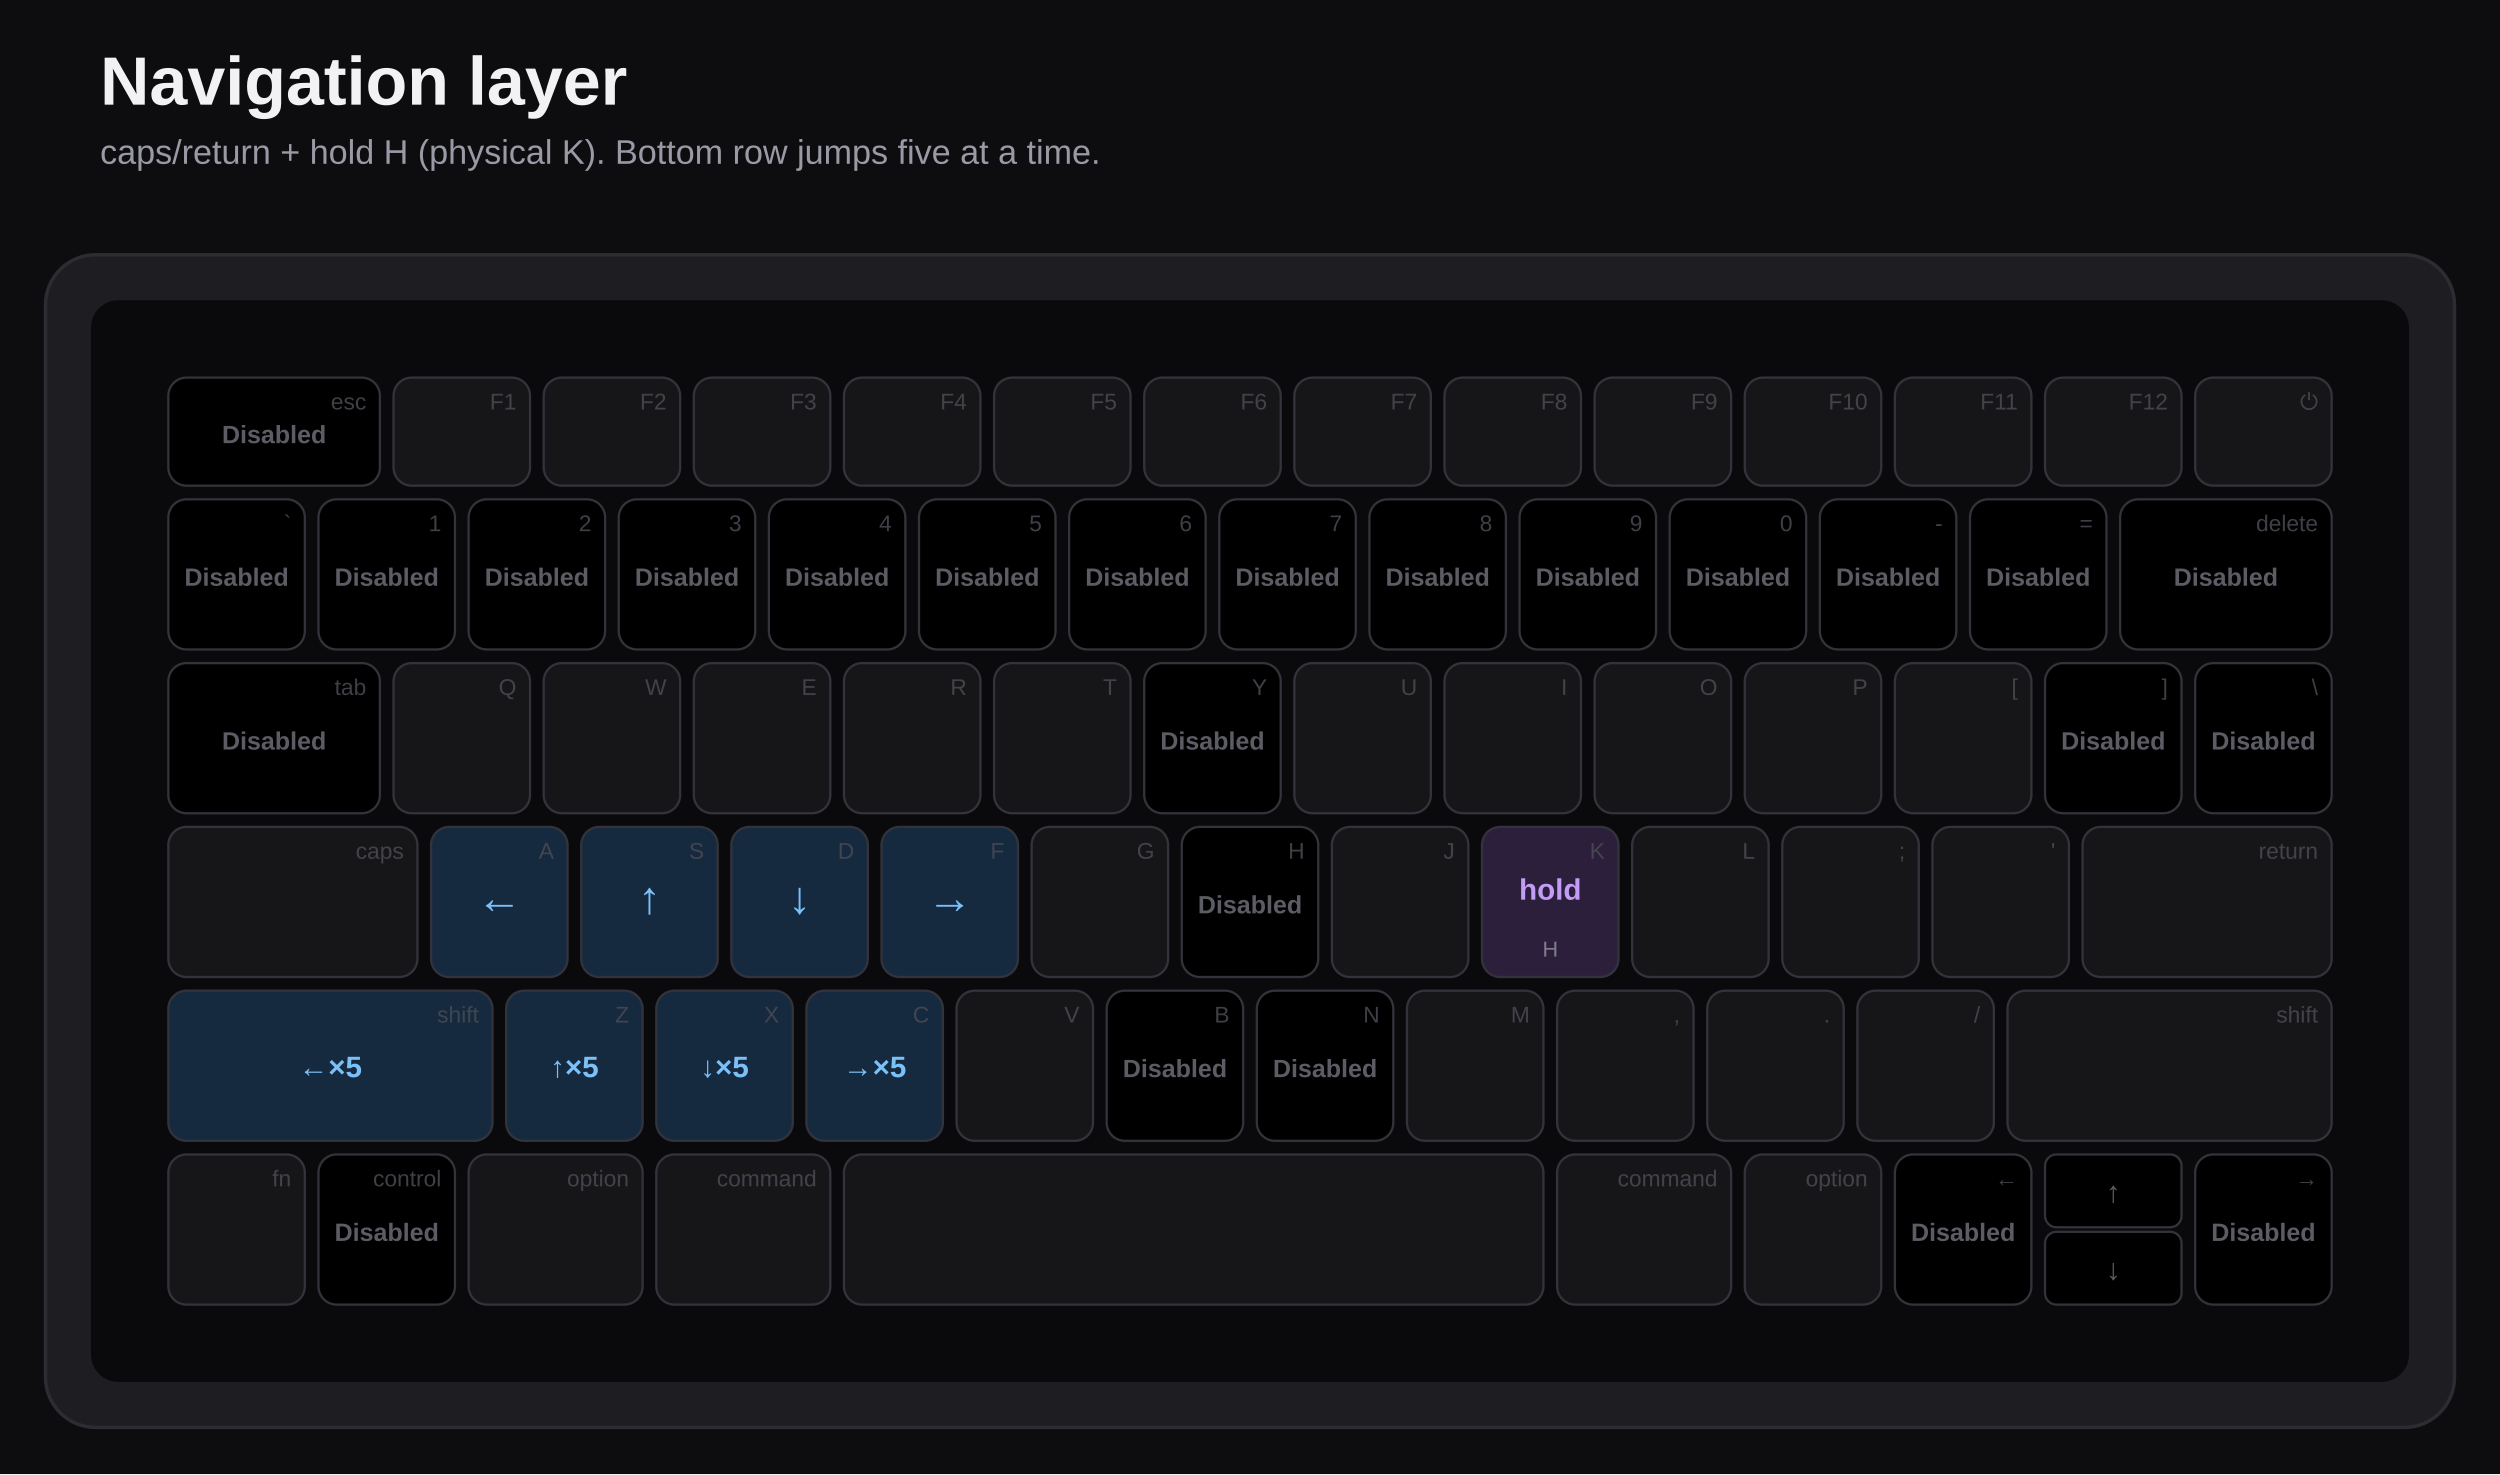
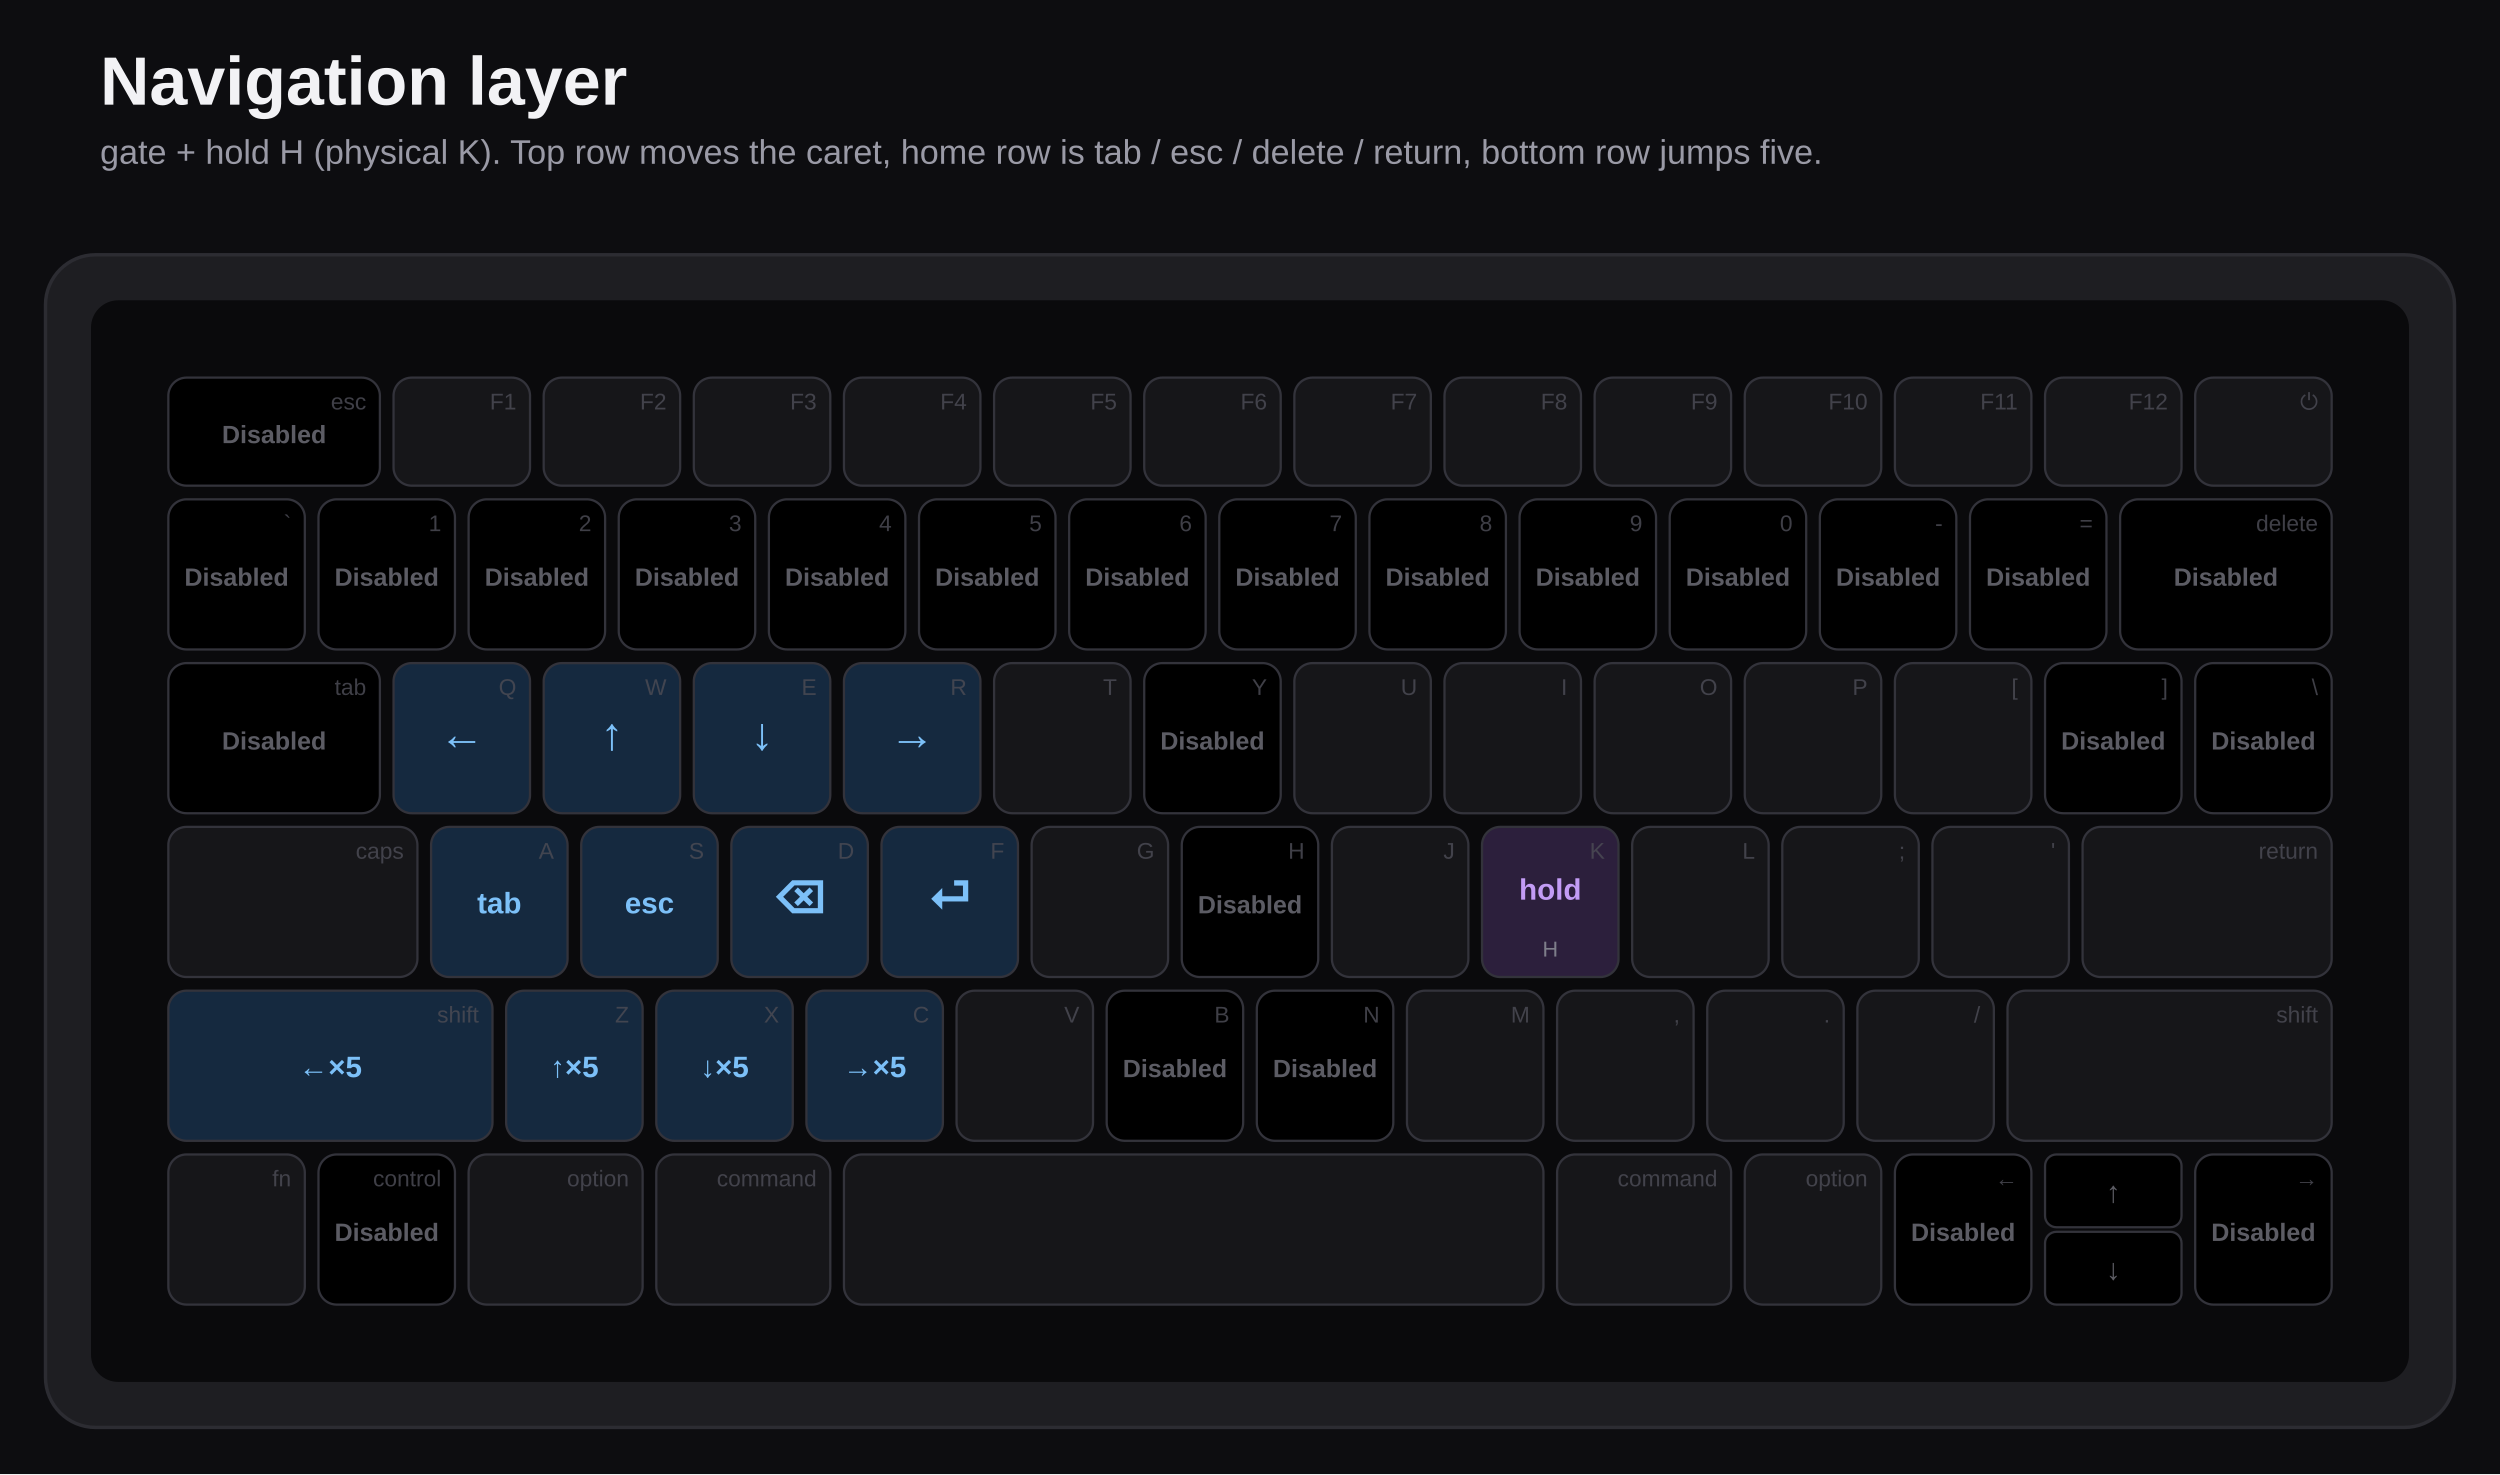
<svg xmlns="http://www.w3.org/2000/svg" width="1099" height="648" viewBox="0 0 1099 648" role="img" aria-label="Navigation layer layer of the splitmac">
  <rect width="1099" height="648" fill="#0d0d10" />
  <text x="44.0" y="46.0" fill="#f2f2f5" font-size="30" font-weight="700" text-anchor="start" opacity="1.0" font-family="-apple-system, BlinkMacSystemFont, 'SF Pro Text', 'Helvetica Neue', Arial, sans-serif">Navigation layer</text>
-   <text x="44.0" y="72.0" fill="#9a9aa6" font-size="15" font-weight="400" text-anchor="start" opacity="1.0" font-family="-apple-system, BlinkMacSystemFont, 'SF Pro Text', 'Helvetica Neue', Arial, sans-serif">caps/return + hold H (physical K). Bottom row jumps five at a time.</text>
+   <text x="44.0" y="72.0" fill="#9a9aa6" font-size="15" font-weight="400" text-anchor="start" opacity="1.0" font-family="-apple-system, BlinkMacSystemFont, 'SF Pro Text', 'Helvetica Neue', Arial, sans-serif">gate + hold H (physical K). Top row moves the caret, home row is tab / esc / delete / return, bottom row jumps five.</text>
  <rect x="20.0" y="112.0" width="1059.0" height="515.5" rx="22" fill="#1e1e22" stroke="#2c2c32" stroke-width="1.5" />
  <rect x="40.0" y="132.0" width="1019.0" height="475.5" rx="12" fill="#0a0a0c" />
  <rect x="74.0" y="166.0" width="93.0" height="47.5" rx="8" fill="#000000" stroke="#33333b" stroke-width="1" />
  <text x="161.0" y="180.0" fill="#4a4a53" font-size="10" font-weight="500" text-anchor="end" opacity="0.85" font-family="-apple-system, BlinkMacSystemFont, 'SF Pro Text', 'Helvetica Neue', Arial, sans-serif">esc</text>
  <text x="120.5" y="194.8" fill="#5c5c64" font-size="11" font-weight="600" text-anchor="middle" opacity="1.0" font-family="-apple-system, BlinkMacSystemFont, 'SF Pro Text', 'Helvetica Neue', Arial, sans-serif">Disabled</text>
  <rect x="173.0" y="166.0" width="60.0" height="47.5" rx="8" fill="#161619" stroke="#33333b" stroke-width="1" />
  <text x="227.0" y="180.0" fill="#4a4a53" font-size="10" font-weight="500" text-anchor="end" opacity="0.85" font-family="-apple-system, BlinkMacSystemFont, 'SF Pro Text', 'Helvetica Neue', Arial, sans-serif">F1</text>
  <rect x="239.0" y="166.0" width="60.0" height="47.5" rx="8" fill="#161619" stroke="#33333b" stroke-width="1" />
  <text x="293.0" y="180.0" fill="#4a4a53" font-size="10" font-weight="500" text-anchor="end" opacity="0.85" font-family="-apple-system, BlinkMacSystemFont, 'SF Pro Text', 'Helvetica Neue', Arial, sans-serif">F2</text>
  <rect x="305.0" y="166.0" width="60.0" height="47.5" rx="8" fill="#161619" stroke="#33333b" stroke-width="1" />
  <text x="359.0" y="180.0" fill="#4a4a53" font-size="10" font-weight="500" text-anchor="end" opacity="0.85" font-family="-apple-system, BlinkMacSystemFont, 'SF Pro Text', 'Helvetica Neue', Arial, sans-serif">F3</text>
  <rect x="371.0" y="166.0" width="60.0" height="47.5" rx="8" fill="#161619" stroke="#33333b" stroke-width="1" />
  <text x="425.0" y="180.0" fill="#4a4a53" font-size="10" font-weight="500" text-anchor="end" opacity="0.85" font-family="-apple-system, BlinkMacSystemFont, 'SF Pro Text', 'Helvetica Neue', Arial, sans-serif">F4</text>
  <rect x="437.0" y="166.0" width="60.0" height="47.5" rx="8" fill="#161619" stroke="#33333b" stroke-width="1" />
  <text x="491.0" y="180.0" fill="#4a4a53" font-size="10" font-weight="500" text-anchor="end" opacity="0.85" font-family="-apple-system, BlinkMacSystemFont, 'SF Pro Text', 'Helvetica Neue', Arial, sans-serif">F5</text>
  <rect x="503.0" y="166.0" width="60.0" height="47.5" rx="8" fill="#161619" stroke="#33333b" stroke-width="1" />
  <text x="557.0" y="180.0" fill="#4a4a53" font-size="10" font-weight="500" text-anchor="end" opacity="0.85" font-family="-apple-system, BlinkMacSystemFont, 'SF Pro Text', 'Helvetica Neue', Arial, sans-serif">F6</text>
  <rect x="569.0" y="166.0" width="60.0" height="47.5" rx="8" fill="#161619" stroke="#33333b" stroke-width="1" />
  <text x="623.0" y="180.0" fill="#4a4a53" font-size="10" font-weight="500" text-anchor="end" opacity="0.85" font-family="-apple-system, BlinkMacSystemFont, 'SF Pro Text', 'Helvetica Neue', Arial, sans-serif">F7</text>
  <rect x="635.0" y="166.0" width="60.0" height="47.5" rx="8" fill="#161619" stroke="#33333b" stroke-width="1" />
  <text x="689.0" y="180.0" fill="#4a4a53" font-size="10" font-weight="500" text-anchor="end" opacity="0.85" font-family="-apple-system, BlinkMacSystemFont, 'SF Pro Text', 'Helvetica Neue', Arial, sans-serif">F8</text>
  <rect x="701.0" y="166.0" width="60.0" height="47.5" rx="8" fill="#161619" stroke="#33333b" stroke-width="1" />
  <text x="755.0" y="180.0" fill="#4a4a53" font-size="10" font-weight="500" text-anchor="end" opacity="0.85" font-family="-apple-system, BlinkMacSystemFont, 'SF Pro Text', 'Helvetica Neue', Arial, sans-serif">F9</text>
  <rect x="767.0" y="166.0" width="60.0" height="47.5" rx="8" fill="#161619" stroke="#33333b" stroke-width="1" />
  <text x="821.0" y="180.0" fill="#4a4a53" font-size="10" font-weight="500" text-anchor="end" opacity="0.85" font-family="-apple-system, BlinkMacSystemFont, 'SF Pro Text', 'Helvetica Neue', Arial, sans-serif">F10</text>
  <rect x="833.0" y="166.0" width="60.0" height="47.5" rx="8" fill="#161619" stroke="#33333b" stroke-width="1" />
  <text x="887.0" y="180.0" fill="#4a4a53" font-size="10" font-weight="500" text-anchor="end" opacity="0.85" font-family="-apple-system, BlinkMacSystemFont, 'SF Pro Text', 'Helvetica Neue', Arial, sans-serif">F11</text>
  <rect x="899.0" y="166.0" width="60.0" height="47.5" rx="8" fill="#161619" stroke="#33333b" stroke-width="1" />
  <text x="953.0" y="180.0" fill="#4a4a53" font-size="10" font-weight="500" text-anchor="end" opacity="0.85" font-family="-apple-system, BlinkMacSystemFont, 'SF Pro Text', 'Helvetica Neue', Arial, sans-serif">F12</text>
  <rect x="965.0" y="166.0" width="60.0" height="47.5" rx="8" fill="#161619" stroke="#33333b" stroke-width="1" />
  <text x="1019.0" y="180.0" fill="#4a4a53" font-size="10" font-weight="500" text-anchor="end" opacity="0.85" font-family="-apple-system, BlinkMacSystemFont, 'SF Pro Text', 'Helvetica Neue', Arial, sans-serif">⏻</text>
  <rect x="74.0" y="219.5" width="60.0" height="66.0" rx="8" fill="#000000" stroke="#33333b" stroke-width="1" />
  <text x="128.0" y="233.5" fill="#4a4a53" font-size="10" font-weight="500" text-anchor="end" opacity="0.85" font-family="-apple-system, BlinkMacSystemFont, 'SF Pro Text', 'Helvetica Neue', Arial, sans-serif">`</text>
  <text x="104.0" y="257.5" fill="#5c5c64" font-size="11" font-weight="600" text-anchor="middle" opacity="1.0" font-family="-apple-system, BlinkMacSystemFont, 'SF Pro Text', 'Helvetica Neue', Arial, sans-serif">Disabled</text>
  <rect x="140.0" y="219.5" width="60.0" height="66.0" rx="8" fill="#000000" stroke="#33333b" stroke-width="1" />
  <text x="194.0" y="233.5" fill="#4a4a53" font-size="10" font-weight="500" text-anchor="end" opacity="0.85" font-family="-apple-system, BlinkMacSystemFont, 'SF Pro Text', 'Helvetica Neue', Arial, sans-serif">1</text>
  <text x="170.0" y="257.5" fill="#5c5c64" font-size="11" font-weight="600" text-anchor="middle" opacity="1.0" font-family="-apple-system, BlinkMacSystemFont, 'SF Pro Text', 'Helvetica Neue', Arial, sans-serif">Disabled</text>
  <rect x="206.0" y="219.5" width="60.0" height="66.0" rx="8" fill="#000000" stroke="#33333b" stroke-width="1" />
  <text x="260.0" y="233.5" fill="#4a4a53" font-size="10" font-weight="500" text-anchor="end" opacity="0.85" font-family="-apple-system, BlinkMacSystemFont, 'SF Pro Text', 'Helvetica Neue', Arial, sans-serif">2</text>
  <text x="236.0" y="257.5" fill="#5c5c64" font-size="11" font-weight="600" text-anchor="middle" opacity="1.0" font-family="-apple-system, BlinkMacSystemFont, 'SF Pro Text', 'Helvetica Neue', Arial, sans-serif">Disabled</text>
  <rect x="272.0" y="219.5" width="60.0" height="66.0" rx="8" fill="#000000" stroke="#33333b" stroke-width="1" />
  <text x="326.0" y="233.5" fill="#4a4a53" font-size="10" font-weight="500" text-anchor="end" opacity="0.85" font-family="-apple-system, BlinkMacSystemFont, 'SF Pro Text', 'Helvetica Neue', Arial, sans-serif">3</text>
  <text x="302.0" y="257.5" fill="#5c5c64" font-size="11" font-weight="600" text-anchor="middle" opacity="1.0" font-family="-apple-system, BlinkMacSystemFont, 'SF Pro Text', 'Helvetica Neue', Arial, sans-serif">Disabled</text>
  <rect x="338.0" y="219.5" width="60.0" height="66.0" rx="8" fill="#000000" stroke="#33333b" stroke-width="1" />
  <text x="392.0" y="233.5" fill="#4a4a53" font-size="10" font-weight="500" text-anchor="end" opacity="0.85" font-family="-apple-system, BlinkMacSystemFont, 'SF Pro Text', 'Helvetica Neue', Arial, sans-serif">4</text>
  <text x="368.0" y="257.5" fill="#5c5c64" font-size="11" font-weight="600" text-anchor="middle" opacity="1.0" font-family="-apple-system, BlinkMacSystemFont, 'SF Pro Text', 'Helvetica Neue', Arial, sans-serif">Disabled</text>
  <rect x="404.0" y="219.5" width="60.0" height="66.0" rx="8" fill="#000000" stroke="#33333b" stroke-width="1" />
  <text x="458.0" y="233.5" fill="#4a4a53" font-size="10" font-weight="500" text-anchor="end" opacity="0.85" font-family="-apple-system, BlinkMacSystemFont, 'SF Pro Text', 'Helvetica Neue', Arial, sans-serif">5</text>
  <text x="434.0" y="257.5" fill="#5c5c64" font-size="11" font-weight="600" text-anchor="middle" opacity="1.0" font-family="-apple-system, BlinkMacSystemFont, 'SF Pro Text', 'Helvetica Neue', Arial, sans-serif">Disabled</text>
  <rect x="470.0" y="219.5" width="60.0" height="66.0" rx="8" fill="#000000" stroke="#33333b" stroke-width="1" />
  <text x="524.0" y="233.5" fill="#4a4a53" font-size="10" font-weight="500" text-anchor="end" opacity="0.85" font-family="-apple-system, BlinkMacSystemFont, 'SF Pro Text', 'Helvetica Neue', Arial, sans-serif">6</text>
  <text x="500.0" y="257.5" fill="#5c5c64" font-size="11" font-weight="600" text-anchor="middle" opacity="1.0" font-family="-apple-system, BlinkMacSystemFont, 'SF Pro Text', 'Helvetica Neue', Arial, sans-serif">Disabled</text>
  <rect x="536.0" y="219.5" width="60.0" height="66.0" rx="8" fill="#000000" stroke="#33333b" stroke-width="1" />
  <text x="590.0" y="233.5" fill="#4a4a53" font-size="10" font-weight="500" text-anchor="end" opacity="0.85" font-family="-apple-system, BlinkMacSystemFont, 'SF Pro Text', 'Helvetica Neue', Arial, sans-serif">7</text>
  <text x="566.0" y="257.5" fill="#5c5c64" font-size="11" font-weight="600" text-anchor="middle" opacity="1.0" font-family="-apple-system, BlinkMacSystemFont, 'SF Pro Text', 'Helvetica Neue', Arial, sans-serif">Disabled</text>
  <rect x="602.0" y="219.5" width="60.0" height="66.0" rx="8" fill="#000000" stroke="#33333b" stroke-width="1" />
  <text x="656.0" y="233.5" fill="#4a4a53" font-size="10" font-weight="500" text-anchor="end" opacity="0.85" font-family="-apple-system, BlinkMacSystemFont, 'SF Pro Text', 'Helvetica Neue', Arial, sans-serif">8</text>
  <text x="632.0" y="257.5" fill="#5c5c64" font-size="11" font-weight="600" text-anchor="middle" opacity="1.0" font-family="-apple-system, BlinkMacSystemFont, 'SF Pro Text', 'Helvetica Neue', Arial, sans-serif">Disabled</text>
  <rect x="668.0" y="219.5" width="60.0" height="66.0" rx="8" fill="#000000" stroke="#33333b" stroke-width="1" />
  <text x="722.0" y="233.5" fill="#4a4a53" font-size="10" font-weight="500" text-anchor="end" opacity="0.85" font-family="-apple-system, BlinkMacSystemFont, 'SF Pro Text', 'Helvetica Neue', Arial, sans-serif">9</text>
  <text x="698.0" y="257.5" fill="#5c5c64" font-size="11" font-weight="600" text-anchor="middle" opacity="1.0" font-family="-apple-system, BlinkMacSystemFont, 'SF Pro Text', 'Helvetica Neue', Arial, sans-serif">Disabled</text>
  <rect x="734.0" y="219.5" width="60.0" height="66.0" rx="8" fill="#000000" stroke="#33333b" stroke-width="1" />
  <text x="788.0" y="233.5" fill="#4a4a53" font-size="10" font-weight="500" text-anchor="end" opacity="0.85" font-family="-apple-system, BlinkMacSystemFont, 'SF Pro Text', 'Helvetica Neue', Arial, sans-serif">0</text>
  <text x="764.0" y="257.5" fill="#5c5c64" font-size="11" font-weight="600" text-anchor="middle" opacity="1.0" font-family="-apple-system, BlinkMacSystemFont, 'SF Pro Text', 'Helvetica Neue', Arial, sans-serif">Disabled</text>
  <rect x="800.0" y="219.5" width="60.0" height="66.0" rx="8" fill="#000000" stroke="#33333b" stroke-width="1" />
  <text x="854.0" y="233.5" fill="#4a4a53" font-size="10" font-weight="500" text-anchor="end" opacity="0.85" font-family="-apple-system, BlinkMacSystemFont, 'SF Pro Text', 'Helvetica Neue', Arial, sans-serif">-</text>
  <text x="830.0" y="257.5" fill="#5c5c64" font-size="11" font-weight="600" text-anchor="middle" opacity="1.0" font-family="-apple-system, BlinkMacSystemFont, 'SF Pro Text', 'Helvetica Neue', Arial, sans-serif">Disabled</text>
  <rect x="866.0" y="219.5" width="60.0" height="66.0" rx="8" fill="#000000" stroke="#33333b" stroke-width="1" />
  <text x="920.0" y="233.5" fill="#4a4a53" font-size="10" font-weight="500" text-anchor="end" opacity="0.85" font-family="-apple-system, BlinkMacSystemFont, 'SF Pro Text', 'Helvetica Neue', Arial, sans-serif">=</text>
  <text x="896.0" y="257.5" fill="#5c5c64" font-size="11" font-weight="600" text-anchor="middle" opacity="1.0" font-family="-apple-system, BlinkMacSystemFont, 'SF Pro Text', 'Helvetica Neue', Arial, sans-serif">Disabled</text>
  <rect x="932.0" y="219.5" width="93.0" height="66.0" rx="8" fill="#000000" stroke="#33333b" stroke-width="1" />
  <text x="1019.0" y="233.5" fill="#4a4a53" font-size="10" font-weight="500" text-anchor="end" opacity="0.85" font-family="-apple-system, BlinkMacSystemFont, 'SF Pro Text', 'Helvetica Neue', Arial, sans-serif">delete</text>
  <text x="978.5" y="257.5" fill="#5c5c64" font-size="11" font-weight="600" text-anchor="middle" opacity="1.0" font-family="-apple-system, BlinkMacSystemFont, 'SF Pro Text', 'Helvetica Neue', Arial, sans-serif">Disabled</text>
  <rect x="74.0" y="291.5" width="93.0" height="66.0" rx="8" fill="#000000" stroke="#33333b" stroke-width="1" />
  <text x="161.0" y="305.5" fill="#4a4a53" font-size="10" font-weight="500" text-anchor="end" opacity="0.85" font-family="-apple-system, BlinkMacSystemFont, 'SF Pro Text', 'Helvetica Neue', Arial, sans-serif">tab</text>
  <text x="120.5" y="329.5" fill="#5c5c64" font-size="11" font-weight="600" text-anchor="middle" opacity="1.0" font-family="-apple-system, BlinkMacSystemFont, 'SF Pro Text', 'Helvetica Neue', Arial, sans-serif">Disabled</text>
-   <rect x="173.0" y="291.5" width="60.0" height="66.0" rx="8" fill="#161619" stroke="#33333b" stroke-width="1" />
+   <rect x="173.0" y="291.5" width="60.0" height="66.0" rx="8" fill="#15293f" stroke="#33333b" stroke-width="1" />
  <text x="227.0" y="305.5" fill="#4a4a53" font-size="10" font-weight="500" text-anchor="end" opacity="0.85" font-family="-apple-system, BlinkMacSystemFont, 'SF Pro Text', 'Helvetica Neue', Arial, sans-serif">Q</text>
-   <rect x="239.0" y="291.5" width="60.0" height="66.0" rx="8" fill="#161619" stroke="#33333b" stroke-width="1" />
+   <text x="203.0" y="329.5" fill="#7cc0f8" font-size="20" font-weight="700" text-anchor="middle" opacity="1.0" font-family="-apple-system, BlinkMacSystemFont, 'SF Pro Text', 'Helvetica Neue', Arial, sans-serif">←</text>
+   <rect x="239.0" y="291.5" width="60.0" height="66.0" rx="8" fill="#15293f" stroke="#33333b" stroke-width="1" />
  <text x="293.0" y="305.5" fill="#4a4a53" font-size="10" font-weight="500" text-anchor="end" opacity="0.85" font-family="-apple-system, BlinkMacSystemFont, 'SF Pro Text', 'Helvetica Neue', Arial, sans-serif">W</text>
-   <rect x="305.0" y="291.5" width="60.0" height="66.0" rx="8" fill="#161619" stroke="#33333b" stroke-width="1" />
+   <text x="269.0" y="329.5" fill="#7cc0f8" font-size="20" font-weight="700" text-anchor="middle" opacity="1.0" font-family="-apple-system, BlinkMacSystemFont, 'SF Pro Text', 'Helvetica Neue', Arial, sans-serif">↑</text>
+   <rect x="305.0" y="291.5" width="60.0" height="66.0" rx="8" fill="#15293f" stroke="#33333b" stroke-width="1" />
  <text x="359.0" y="305.5" fill="#4a4a53" font-size="10" font-weight="500" text-anchor="end" opacity="0.85" font-family="-apple-system, BlinkMacSystemFont, 'SF Pro Text', 'Helvetica Neue', Arial, sans-serif">E</text>
-   <rect x="371.0" y="291.5" width="60.0" height="66.0" rx="8" fill="#161619" stroke="#33333b" stroke-width="1" />
+   <text x="335.0" y="329.5" fill="#7cc0f8" font-size="20" font-weight="700" text-anchor="middle" opacity="1.0" font-family="-apple-system, BlinkMacSystemFont, 'SF Pro Text', 'Helvetica Neue', Arial, sans-serif">↓</text>
+   <rect x="371.0" y="291.5" width="60.0" height="66.0" rx="8" fill="#15293f" stroke="#33333b" stroke-width="1" />
  <text x="425.0" y="305.5" fill="#4a4a53" font-size="10" font-weight="500" text-anchor="end" opacity="0.85" font-family="-apple-system, BlinkMacSystemFont, 'SF Pro Text', 'Helvetica Neue', Arial, sans-serif">R</text>
+   <text x="401.0" y="329.5" fill="#7cc0f8" font-size="20" font-weight="700" text-anchor="middle" opacity="1.0" font-family="-apple-system, BlinkMacSystemFont, 'SF Pro Text', 'Helvetica Neue', Arial, sans-serif">→</text>
  <rect x="437.0" y="291.5" width="60.0" height="66.0" rx="8" fill="#161619" stroke="#33333b" stroke-width="1" />
  <text x="491.0" y="305.5" fill="#4a4a53" font-size="10" font-weight="500" text-anchor="end" opacity="0.85" font-family="-apple-system, BlinkMacSystemFont, 'SF Pro Text', 'Helvetica Neue', Arial, sans-serif">T</text>
  <rect x="503.0" y="291.5" width="60.0" height="66.0" rx="8" fill="#000000" stroke="#33333b" stroke-width="1" />
  <text x="557.0" y="305.5" fill="#4a4a53" font-size="10" font-weight="500" text-anchor="end" opacity="0.85" font-family="-apple-system, BlinkMacSystemFont, 'SF Pro Text', 'Helvetica Neue', Arial, sans-serif">Y</text>
  <text x="533.0" y="329.5" fill="#5c5c64" font-size="11" font-weight="600" text-anchor="middle" opacity="1.0" font-family="-apple-system, BlinkMacSystemFont, 'SF Pro Text', 'Helvetica Neue', Arial, sans-serif">Disabled</text>
  <rect x="569.0" y="291.5" width="60.0" height="66.0" rx="8" fill="#161619" stroke="#33333b" stroke-width="1" />
  <text x="623.0" y="305.5" fill="#4a4a53" font-size="10" font-weight="500" text-anchor="end" opacity="0.85" font-family="-apple-system, BlinkMacSystemFont, 'SF Pro Text', 'Helvetica Neue', Arial, sans-serif">U</text>
  <rect x="635.0" y="291.5" width="60.0" height="66.0" rx="8" fill="#161619" stroke="#33333b" stroke-width="1" />
  <text x="689.0" y="305.5" fill="#4a4a53" font-size="10" font-weight="500" text-anchor="end" opacity="0.85" font-family="-apple-system, BlinkMacSystemFont, 'SF Pro Text', 'Helvetica Neue', Arial, sans-serif">I</text>
  <rect x="701.0" y="291.5" width="60.0" height="66.0" rx="8" fill="#161619" stroke="#33333b" stroke-width="1" />
  <text x="755.0" y="305.5" fill="#4a4a53" font-size="10" font-weight="500" text-anchor="end" opacity="0.85" font-family="-apple-system, BlinkMacSystemFont, 'SF Pro Text', 'Helvetica Neue', Arial, sans-serif">O</text>
  <rect x="767.0" y="291.5" width="60.0" height="66.0" rx="8" fill="#161619" stroke="#33333b" stroke-width="1" />
  <text x="821.0" y="305.5" fill="#4a4a53" font-size="10" font-weight="500" text-anchor="end" opacity="0.85" font-family="-apple-system, BlinkMacSystemFont, 'SF Pro Text', 'Helvetica Neue', Arial, sans-serif">P</text>
  <rect x="833.0" y="291.5" width="60.0" height="66.0" rx="8" fill="#161619" stroke="#33333b" stroke-width="1" />
  <text x="887.0" y="305.5" fill="#4a4a53" font-size="10" font-weight="500" text-anchor="end" opacity="0.85" font-family="-apple-system, BlinkMacSystemFont, 'SF Pro Text', 'Helvetica Neue', Arial, sans-serif">[</text>
  <rect x="899.0" y="291.5" width="60.0" height="66.0" rx="8" fill="#000000" stroke="#33333b" stroke-width="1" />
  <text x="953.0" y="305.5" fill="#4a4a53" font-size="10" font-weight="500" text-anchor="end" opacity="0.85" font-family="-apple-system, BlinkMacSystemFont, 'SF Pro Text', 'Helvetica Neue', Arial, sans-serif">]</text>
  <text x="929.0" y="329.5" fill="#5c5c64" font-size="11" font-weight="600" text-anchor="middle" opacity="1.0" font-family="-apple-system, BlinkMacSystemFont, 'SF Pro Text', 'Helvetica Neue', Arial, sans-serif">Disabled</text>
  <rect x="965.0" y="291.5" width="60.0" height="66.0" rx="8" fill="#000000" stroke="#33333b" stroke-width="1" />
  <text x="1019.0" y="305.5" fill="#4a4a53" font-size="10" font-weight="500" text-anchor="end" opacity="0.85" font-family="-apple-system, BlinkMacSystemFont, 'SF Pro Text', 'Helvetica Neue', Arial, sans-serif">\</text>
  <text x="995.0" y="329.5" fill="#5c5c64" font-size="11" font-weight="600" text-anchor="middle" opacity="1.0" font-family="-apple-system, BlinkMacSystemFont, 'SF Pro Text', 'Helvetica Neue', Arial, sans-serif">Disabled</text>
  <rect x="74.0" y="363.5" width="109.5" height="66.0" rx="8" fill="#161619" stroke="#33333b" stroke-width="1" />
  <text x="177.5" y="377.5" fill="#4a4a53" font-size="10" font-weight="500" text-anchor="end" opacity="0.85" font-family="-apple-system, BlinkMacSystemFont, 'SF Pro Text', 'Helvetica Neue', Arial, sans-serif">caps</text>
  <rect x="189.5" y="363.5" width="60.0" height="66.0" rx="8" fill="#15293f" stroke="#33333b" stroke-width="1" />
  <text x="243.5" y="377.5" fill="#4a4a53" font-size="10" font-weight="500" text-anchor="end" opacity="0.85" font-family="-apple-system, BlinkMacSystemFont, 'SF Pro Text', 'Helvetica Neue', Arial, sans-serif">A</text>
-   <text x="219.5" y="401.5" fill="#7cc0f8" font-size="20" font-weight="700" text-anchor="middle" opacity="1.0" font-family="-apple-system, BlinkMacSystemFont, 'SF Pro Text', 'Helvetica Neue', Arial, sans-serif">←</text>
+   <text x="219.5" y="401.5" fill="#7cc0f8" font-size="13" font-weight="600" text-anchor="middle" opacity="1.0" font-family="-apple-system, BlinkMacSystemFont, 'SF Pro Text', 'Helvetica Neue', Arial, sans-serif">tab</text>
  <rect x="255.5" y="363.5" width="60.0" height="66.0" rx="8" fill="#15293f" stroke="#33333b" stroke-width="1" />
  <text x="309.5" y="377.5" fill="#4a4a53" font-size="10" font-weight="500" text-anchor="end" opacity="0.85" font-family="-apple-system, BlinkMacSystemFont, 'SF Pro Text', 'Helvetica Neue', Arial, sans-serif">S</text>
-   <text x="285.5" y="401.5" fill="#7cc0f8" font-size="20" font-weight="700" text-anchor="middle" opacity="1.0" font-family="-apple-system, BlinkMacSystemFont, 'SF Pro Text', 'Helvetica Neue', Arial, sans-serif">↑</text>
+   <text x="285.5" y="401.5" fill="#7cc0f8" font-size="13" font-weight="600" text-anchor="middle" opacity="1.0" font-family="-apple-system, BlinkMacSystemFont, 'SF Pro Text', 'Helvetica Neue', Arial, sans-serif">esc</text>
  <rect x="321.5" y="363.5" width="60.0" height="66.0" rx="8" fill="#15293f" stroke="#33333b" stroke-width="1" />
  <text x="375.5" y="377.5" fill="#4a4a53" font-size="10" font-weight="500" text-anchor="end" opacity="0.85" font-family="-apple-system, BlinkMacSystemFont, 'SF Pro Text', 'Helvetica Neue', Arial, sans-serif">D</text>
-   <text x="351.5" y="401.5" fill="#7cc0f8" font-size="20" font-weight="700" text-anchor="middle" opacity="1.0" font-family="-apple-system, BlinkMacSystemFont, 'SF Pro Text', 'Helvetica Neue', Arial, sans-serif">↓</text>
+   <text x="351.5" y="401.5" fill="#7cc0f8" font-size="20" font-weight="700" text-anchor="middle" opacity="1.0" font-family="-apple-system, BlinkMacSystemFont, 'SF Pro Text', 'Helvetica Neue', Arial, sans-serif">⌫</text>
  <rect x="387.5" y="363.5" width="60.0" height="66.0" rx="8" fill="#15293f" stroke="#33333b" stroke-width="1" />
  <text x="441.5" y="377.5" fill="#4a4a53" font-size="10" font-weight="500" text-anchor="end" opacity="0.85" font-family="-apple-system, BlinkMacSystemFont, 'SF Pro Text', 'Helvetica Neue', Arial, sans-serif">F</text>
-   <text x="417.5" y="401.5" fill="#7cc0f8" font-size="20" font-weight="700" text-anchor="middle" opacity="1.0" font-family="-apple-system, BlinkMacSystemFont, 'SF Pro Text', 'Helvetica Neue', Arial, sans-serif">→</text>
+   <text x="417.5" y="401.5" fill="#7cc0f8" font-size="20" font-weight="700" text-anchor="middle" opacity="1.0" font-family="-apple-system, BlinkMacSystemFont, 'SF Pro Text', 'Helvetica Neue', Arial, sans-serif">⏎</text>
  <rect x="453.5" y="363.5" width="60.0" height="66.0" rx="8" fill="#161619" stroke="#33333b" stroke-width="1" />
  <text x="507.5" y="377.5" fill="#4a4a53" font-size="10" font-weight="500" text-anchor="end" opacity="0.85" font-family="-apple-system, BlinkMacSystemFont, 'SF Pro Text', 'Helvetica Neue', Arial, sans-serif">G</text>
  <rect x="519.5" y="363.5" width="60.0" height="66.0" rx="8" fill="#000000" stroke="#33333b" stroke-width="1" />
  <text x="573.5" y="377.5" fill="#4a4a53" font-size="10" font-weight="500" text-anchor="end" opacity="0.85" font-family="-apple-system, BlinkMacSystemFont, 'SF Pro Text', 'Helvetica Neue', Arial, sans-serif">H</text>
  <text x="549.5" y="401.5" fill="#5c5c64" font-size="11" font-weight="600" text-anchor="middle" opacity="1.0" font-family="-apple-system, BlinkMacSystemFont, 'SF Pro Text', 'Helvetica Neue', Arial, sans-serif">Disabled</text>
  <rect x="585.5" y="363.5" width="60.0" height="66.0" rx="8" fill="#161619" stroke="#33333b" stroke-width="1" />
  <text x="639.5" y="377.5" fill="#4a4a53" font-size="10" font-weight="500" text-anchor="end" opacity="0.85" font-family="-apple-system, BlinkMacSystemFont, 'SF Pro Text', 'Helvetica Neue', Arial, sans-serif">J</text>
  <rect x="651.5" y="363.5" width="60.0" height="66.0" rx="8" fill="#2c1f3c" stroke="#33333b" stroke-width="1" />
  <text x="705.5" y="377.5" fill="#4a4a53" font-size="10" font-weight="500" text-anchor="end" opacity="0.85" font-family="-apple-system, BlinkMacSystemFont, 'SF Pro Text', 'Helvetica Neue', Arial, sans-serif">K</text>
  <text x="681.5" y="395.5" fill="#c39cf5" font-size="13" font-weight="600" text-anchor="middle" opacity="1.0" font-family="-apple-system, BlinkMacSystemFont, 'SF Pro Text', 'Helvetica Neue', Arial, sans-serif">hold</text>
  <text x="681.5" y="420.5" fill="#7e7e8a" font-size="9.5" font-weight="500" text-anchor="middle" opacity="1.0" font-family="-apple-system, BlinkMacSystemFont, 'SF Pro Text', 'Helvetica Neue', Arial, sans-serif">H</text>
  <rect x="717.5" y="363.5" width="60.0" height="66.0" rx="8" fill="#161619" stroke="#33333b" stroke-width="1" />
  <text x="771.5" y="377.5" fill="#4a4a53" font-size="10" font-weight="500" text-anchor="end" opacity="0.85" font-family="-apple-system, BlinkMacSystemFont, 'SF Pro Text', 'Helvetica Neue', Arial, sans-serif">L</text>
  <rect x="783.5" y="363.5" width="60.0" height="66.0" rx="8" fill="#161619" stroke="#33333b" stroke-width="1" />
  <text x="837.5" y="377.5" fill="#4a4a53" font-size="10" font-weight="500" text-anchor="end" opacity="0.85" font-family="-apple-system, BlinkMacSystemFont, 'SF Pro Text', 'Helvetica Neue', Arial, sans-serif">;</text>
  <rect x="849.5" y="363.5" width="60.0" height="66.0" rx="8" fill="#161619" stroke="#33333b" stroke-width="1" />
  <text x="903.5" y="377.5" fill="#4a4a53" font-size="10" font-weight="500" text-anchor="end" opacity="0.85" font-family="-apple-system, BlinkMacSystemFont, 'SF Pro Text', 'Helvetica Neue', Arial, sans-serif">'</text>
  <rect x="915.5" y="363.5" width="109.5" height="66.0" rx="8" fill="#161619" stroke="#33333b" stroke-width="1" />
  <text x="1019.0" y="377.5" fill="#4a4a53" font-size="10" font-weight="500" text-anchor="end" opacity="0.85" font-family="-apple-system, BlinkMacSystemFont, 'SF Pro Text', 'Helvetica Neue', Arial, sans-serif">return</text>
  <rect x="74.0" y="435.5" width="142.5" height="66.0" rx="8" fill="#15293f" stroke="#33333b" stroke-width="1" />
  <text x="210.5" y="449.5" fill="#4a4a53" font-size="10" font-weight="500" text-anchor="end" opacity="0.85" font-family="-apple-system, BlinkMacSystemFont, 'SF Pro Text', 'Helvetica Neue', Arial, sans-serif">shift</text>
  <text x="145.2" y="473.5" fill="#7cc0f8" font-size="13" font-weight="600" text-anchor="middle" opacity="1.0" font-family="-apple-system, BlinkMacSystemFont, 'SF Pro Text', 'Helvetica Neue', Arial, sans-serif">←×5</text>
  <rect x="222.5" y="435.5" width="60.0" height="66.0" rx="8" fill="#15293f" stroke="#33333b" stroke-width="1" />
  <text x="276.5" y="449.5" fill="#4a4a53" font-size="10" font-weight="500" text-anchor="end" opacity="0.85" font-family="-apple-system, BlinkMacSystemFont, 'SF Pro Text', 'Helvetica Neue', Arial, sans-serif">Z</text>
  <text x="252.5" y="473.5" fill="#7cc0f8" font-size="13" font-weight="600" text-anchor="middle" opacity="1.0" font-family="-apple-system, BlinkMacSystemFont, 'SF Pro Text', 'Helvetica Neue', Arial, sans-serif">↑×5</text>
  <rect x="288.5" y="435.5" width="60.0" height="66.0" rx="8" fill="#15293f" stroke="#33333b" stroke-width="1" />
  <text x="342.5" y="449.5" fill="#4a4a53" font-size="10" font-weight="500" text-anchor="end" opacity="0.85" font-family="-apple-system, BlinkMacSystemFont, 'SF Pro Text', 'Helvetica Neue', Arial, sans-serif">X</text>
  <text x="318.5" y="473.5" fill="#7cc0f8" font-size="13" font-weight="600" text-anchor="middle" opacity="1.0" font-family="-apple-system, BlinkMacSystemFont, 'SF Pro Text', 'Helvetica Neue', Arial, sans-serif">↓×5</text>
  <rect x="354.5" y="435.5" width="60.0" height="66.0" rx="8" fill="#15293f" stroke="#33333b" stroke-width="1" />
  <text x="408.5" y="449.5" fill="#4a4a53" font-size="10" font-weight="500" text-anchor="end" opacity="0.85" font-family="-apple-system, BlinkMacSystemFont, 'SF Pro Text', 'Helvetica Neue', Arial, sans-serif">C</text>
  <text x="384.5" y="473.5" fill="#7cc0f8" font-size="13" font-weight="600" text-anchor="middle" opacity="1.0" font-family="-apple-system, BlinkMacSystemFont, 'SF Pro Text', 'Helvetica Neue', Arial, sans-serif">→×5</text>
  <rect x="420.5" y="435.5" width="60.0" height="66.0" rx="8" fill="#161619" stroke="#33333b" stroke-width="1" />
  <text x="474.5" y="449.5" fill="#4a4a53" font-size="10" font-weight="500" text-anchor="end" opacity="0.85" font-family="-apple-system, BlinkMacSystemFont, 'SF Pro Text', 'Helvetica Neue', Arial, sans-serif">V</text>
  <rect x="486.5" y="435.5" width="60.0" height="66.0" rx="8" fill="#000000" stroke="#33333b" stroke-width="1" />
  <text x="540.5" y="449.5" fill="#4a4a53" font-size="10" font-weight="500" text-anchor="end" opacity="0.85" font-family="-apple-system, BlinkMacSystemFont, 'SF Pro Text', 'Helvetica Neue', Arial, sans-serif">B</text>
  <text x="516.5" y="473.5" fill="#5c5c64" font-size="11" font-weight="600" text-anchor="middle" opacity="1.0" font-family="-apple-system, BlinkMacSystemFont, 'SF Pro Text', 'Helvetica Neue', Arial, sans-serif">Disabled</text>
  <rect x="552.5" y="435.5" width="60.0" height="66.0" rx="8" fill="#000000" stroke="#33333b" stroke-width="1" />
  <text x="606.5" y="449.5" fill="#4a4a53" font-size="10" font-weight="500" text-anchor="end" opacity="0.85" font-family="-apple-system, BlinkMacSystemFont, 'SF Pro Text', 'Helvetica Neue', Arial, sans-serif">N</text>
  <text x="582.5" y="473.5" fill="#5c5c64" font-size="11" font-weight="600" text-anchor="middle" opacity="1.0" font-family="-apple-system, BlinkMacSystemFont, 'SF Pro Text', 'Helvetica Neue', Arial, sans-serif">Disabled</text>
  <rect x="618.5" y="435.5" width="60.0" height="66.0" rx="8" fill="#161619" stroke="#33333b" stroke-width="1" />
  <text x="672.5" y="449.5" fill="#4a4a53" font-size="10" font-weight="500" text-anchor="end" opacity="0.85" font-family="-apple-system, BlinkMacSystemFont, 'SF Pro Text', 'Helvetica Neue', Arial, sans-serif">M</text>
  <rect x="684.5" y="435.5" width="60.0" height="66.0" rx="8" fill="#161619" stroke="#33333b" stroke-width="1" />
  <text x="738.5" y="449.5" fill="#4a4a53" font-size="10" font-weight="500" text-anchor="end" opacity="0.85" font-family="-apple-system, BlinkMacSystemFont, 'SF Pro Text', 'Helvetica Neue', Arial, sans-serif">,</text>
  <rect x="750.5" y="435.5" width="60.0" height="66.0" rx="8" fill="#161619" stroke="#33333b" stroke-width="1" />
  <text x="804.5" y="449.5" fill="#4a4a53" font-size="10" font-weight="500" text-anchor="end" opacity="0.85" font-family="-apple-system, BlinkMacSystemFont, 'SF Pro Text', 'Helvetica Neue', Arial, sans-serif">.</text>
  <rect x="816.5" y="435.5" width="60.0" height="66.0" rx="8" fill="#161619" stroke="#33333b" stroke-width="1" />
  <text x="870.5" y="449.5" fill="#4a4a53" font-size="10" font-weight="500" text-anchor="end" opacity="0.85" font-family="-apple-system, BlinkMacSystemFont, 'SF Pro Text', 'Helvetica Neue', Arial, sans-serif">/</text>
  <rect x="882.5" y="435.5" width="142.5" height="66.0" rx="8" fill="#161619" stroke="#33333b" stroke-width="1" />
  <text x="1019.0" y="449.5" fill="#4a4a53" font-size="10" font-weight="500" text-anchor="end" opacity="0.85" font-family="-apple-system, BlinkMacSystemFont, 'SF Pro Text', 'Helvetica Neue', Arial, sans-serif">shift</text>
  <rect x="74.0" y="507.5" width="60.0" height="66.0" rx="8" fill="#161619" stroke="#33333b" stroke-width="1" />
  <text x="128.0" y="521.5" fill="#4a4a53" font-size="10" font-weight="500" text-anchor="end" opacity="0.85" font-family="-apple-system, BlinkMacSystemFont, 'SF Pro Text', 'Helvetica Neue', Arial, sans-serif">fn</text>
  <rect x="140.0" y="507.5" width="60.0" height="66.0" rx="8" fill="#000000" stroke="#33333b" stroke-width="1" />
  <text x="194.0" y="521.5" fill="#4a4a53" font-size="10" font-weight="500" text-anchor="end" opacity="0.85" font-family="-apple-system, BlinkMacSystemFont, 'SF Pro Text', 'Helvetica Neue', Arial, sans-serif">control</text>
  <text x="170.0" y="545.5" fill="#5c5c64" font-size="11" font-weight="600" text-anchor="middle" opacity="1.0" font-family="-apple-system, BlinkMacSystemFont, 'SF Pro Text', 'Helvetica Neue', Arial, sans-serif">Disabled</text>
  <rect x="206.0" y="507.5" width="76.5" height="66.0" rx="8" fill="#161619" stroke="#33333b" stroke-width="1" />
  <text x="276.5" y="521.5" fill="#4a4a53" font-size="10" font-weight="500" text-anchor="end" opacity="0.85" font-family="-apple-system, BlinkMacSystemFont, 'SF Pro Text', 'Helvetica Neue', Arial, sans-serif">option</text>
  <rect x="288.5" y="507.5" width="76.5" height="66.0" rx="8" fill="#161619" stroke="#33333b" stroke-width="1" />
  <text x="359.0" y="521.5" fill="#4a4a53" font-size="10" font-weight="500" text-anchor="end" opacity="0.85" font-family="-apple-system, BlinkMacSystemFont, 'SF Pro Text', 'Helvetica Neue', Arial, sans-serif">command</text>
  <rect x="371.0" y="507.5" width="307.5" height="66.0" rx="8" fill="#161619" stroke="#33333b" stroke-width="1" />
  <rect x="684.5" y="507.5" width="76.5" height="66.0" rx="8" fill="#161619" stroke="#33333b" stroke-width="1" />
  <text x="755.0" y="521.5" fill="#4a4a53" font-size="10" font-weight="500" text-anchor="end" opacity="0.85" font-family="-apple-system, BlinkMacSystemFont, 'SF Pro Text', 'Helvetica Neue', Arial, sans-serif">command</text>
  <rect x="767.0" y="507.5" width="60.0" height="66.0" rx="8" fill="#161619" stroke="#33333b" stroke-width="1" />
  <text x="821.0" y="521.5" fill="#4a4a53" font-size="10" font-weight="500" text-anchor="end" opacity="0.85" font-family="-apple-system, BlinkMacSystemFont, 'SF Pro Text', 'Helvetica Neue', Arial, sans-serif">option</text>
  <rect x="833.0" y="507.5" width="60.0" height="66.0" rx="8" fill="#000000" stroke="#33333b" stroke-width="1" />
  <text x="887.0" y="521.5" fill="#4a4a53" font-size="10" font-weight="500" text-anchor="end" opacity="0.85" font-family="-apple-system, BlinkMacSystemFont, 'SF Pro Text', 'Helvetica Neue', Arial, sans-serif">←</text>
  <text x="863.0" y="545.5" fill="#5c5c64" font-size="11" font-weight="600" text-anchor="middle" opacity="1.0" font-family="-apple-system, BlinkMacSystemFont, 'SF Pro Text', 'Helvetica Neue', Arial, sans-serif">Disabled</text>
  <rect x="899.0" y="507.5" width="60.0" height="32.0" rx="5" fill="#000000" stroke="#33333b" stroke-width="1" />
  <text x="929.0" y="528.5" fill="#5c5c64" font-size="13" font-weight="600" text-anchor="middle" opacity="1.0" font-family="-apple-system, BlinkMacSystemFont, 'SF Pro Text', 'Helvetica Neue', Arial, sans-serif">↑</text>
  <rect x="899.0" y="541.5" width="60.0" height="32.0" rx="5" fill="#000000" stroke="#33333b" stroke-width="1" />
  <text x="929.0" y="562.5" fill="#5c5c64" font-size="13" font-weight="600" text-anchor="middle" opacity="1.0" font-family="-apple-system, BlinkMacSystemFont, 'SF Pro Text', 'Helvetica Neue', Arial, sans-serif">↓</text>
  <rect x="965.0" y="507.5" width="60.0" height="66.0" rx="8" fill="#000000" stroke="#33333b" stroke-width="1" />
  <text x="1019.0" y="521.5" fill="#4a4a53" font-size="10" font-weight="500" text-anchor="end" opacity="0.85" font-family="-apple-system, BlinkMacSystemFont, 'SF Pro Text', 'Helvetica Neue', Arial, sans-serif">→</text>
  <text x="995.0" y="545.5" fill="#5c5c64" font-size="11" font-weight="600" text-anchor="middle" opacity="1.0" font-family="-apple-system, BlinkMacSystemFont, 'SF Pro Text', 'Helvetica Neue', Arial, sans-serif">Disabled</text>
</svg>
